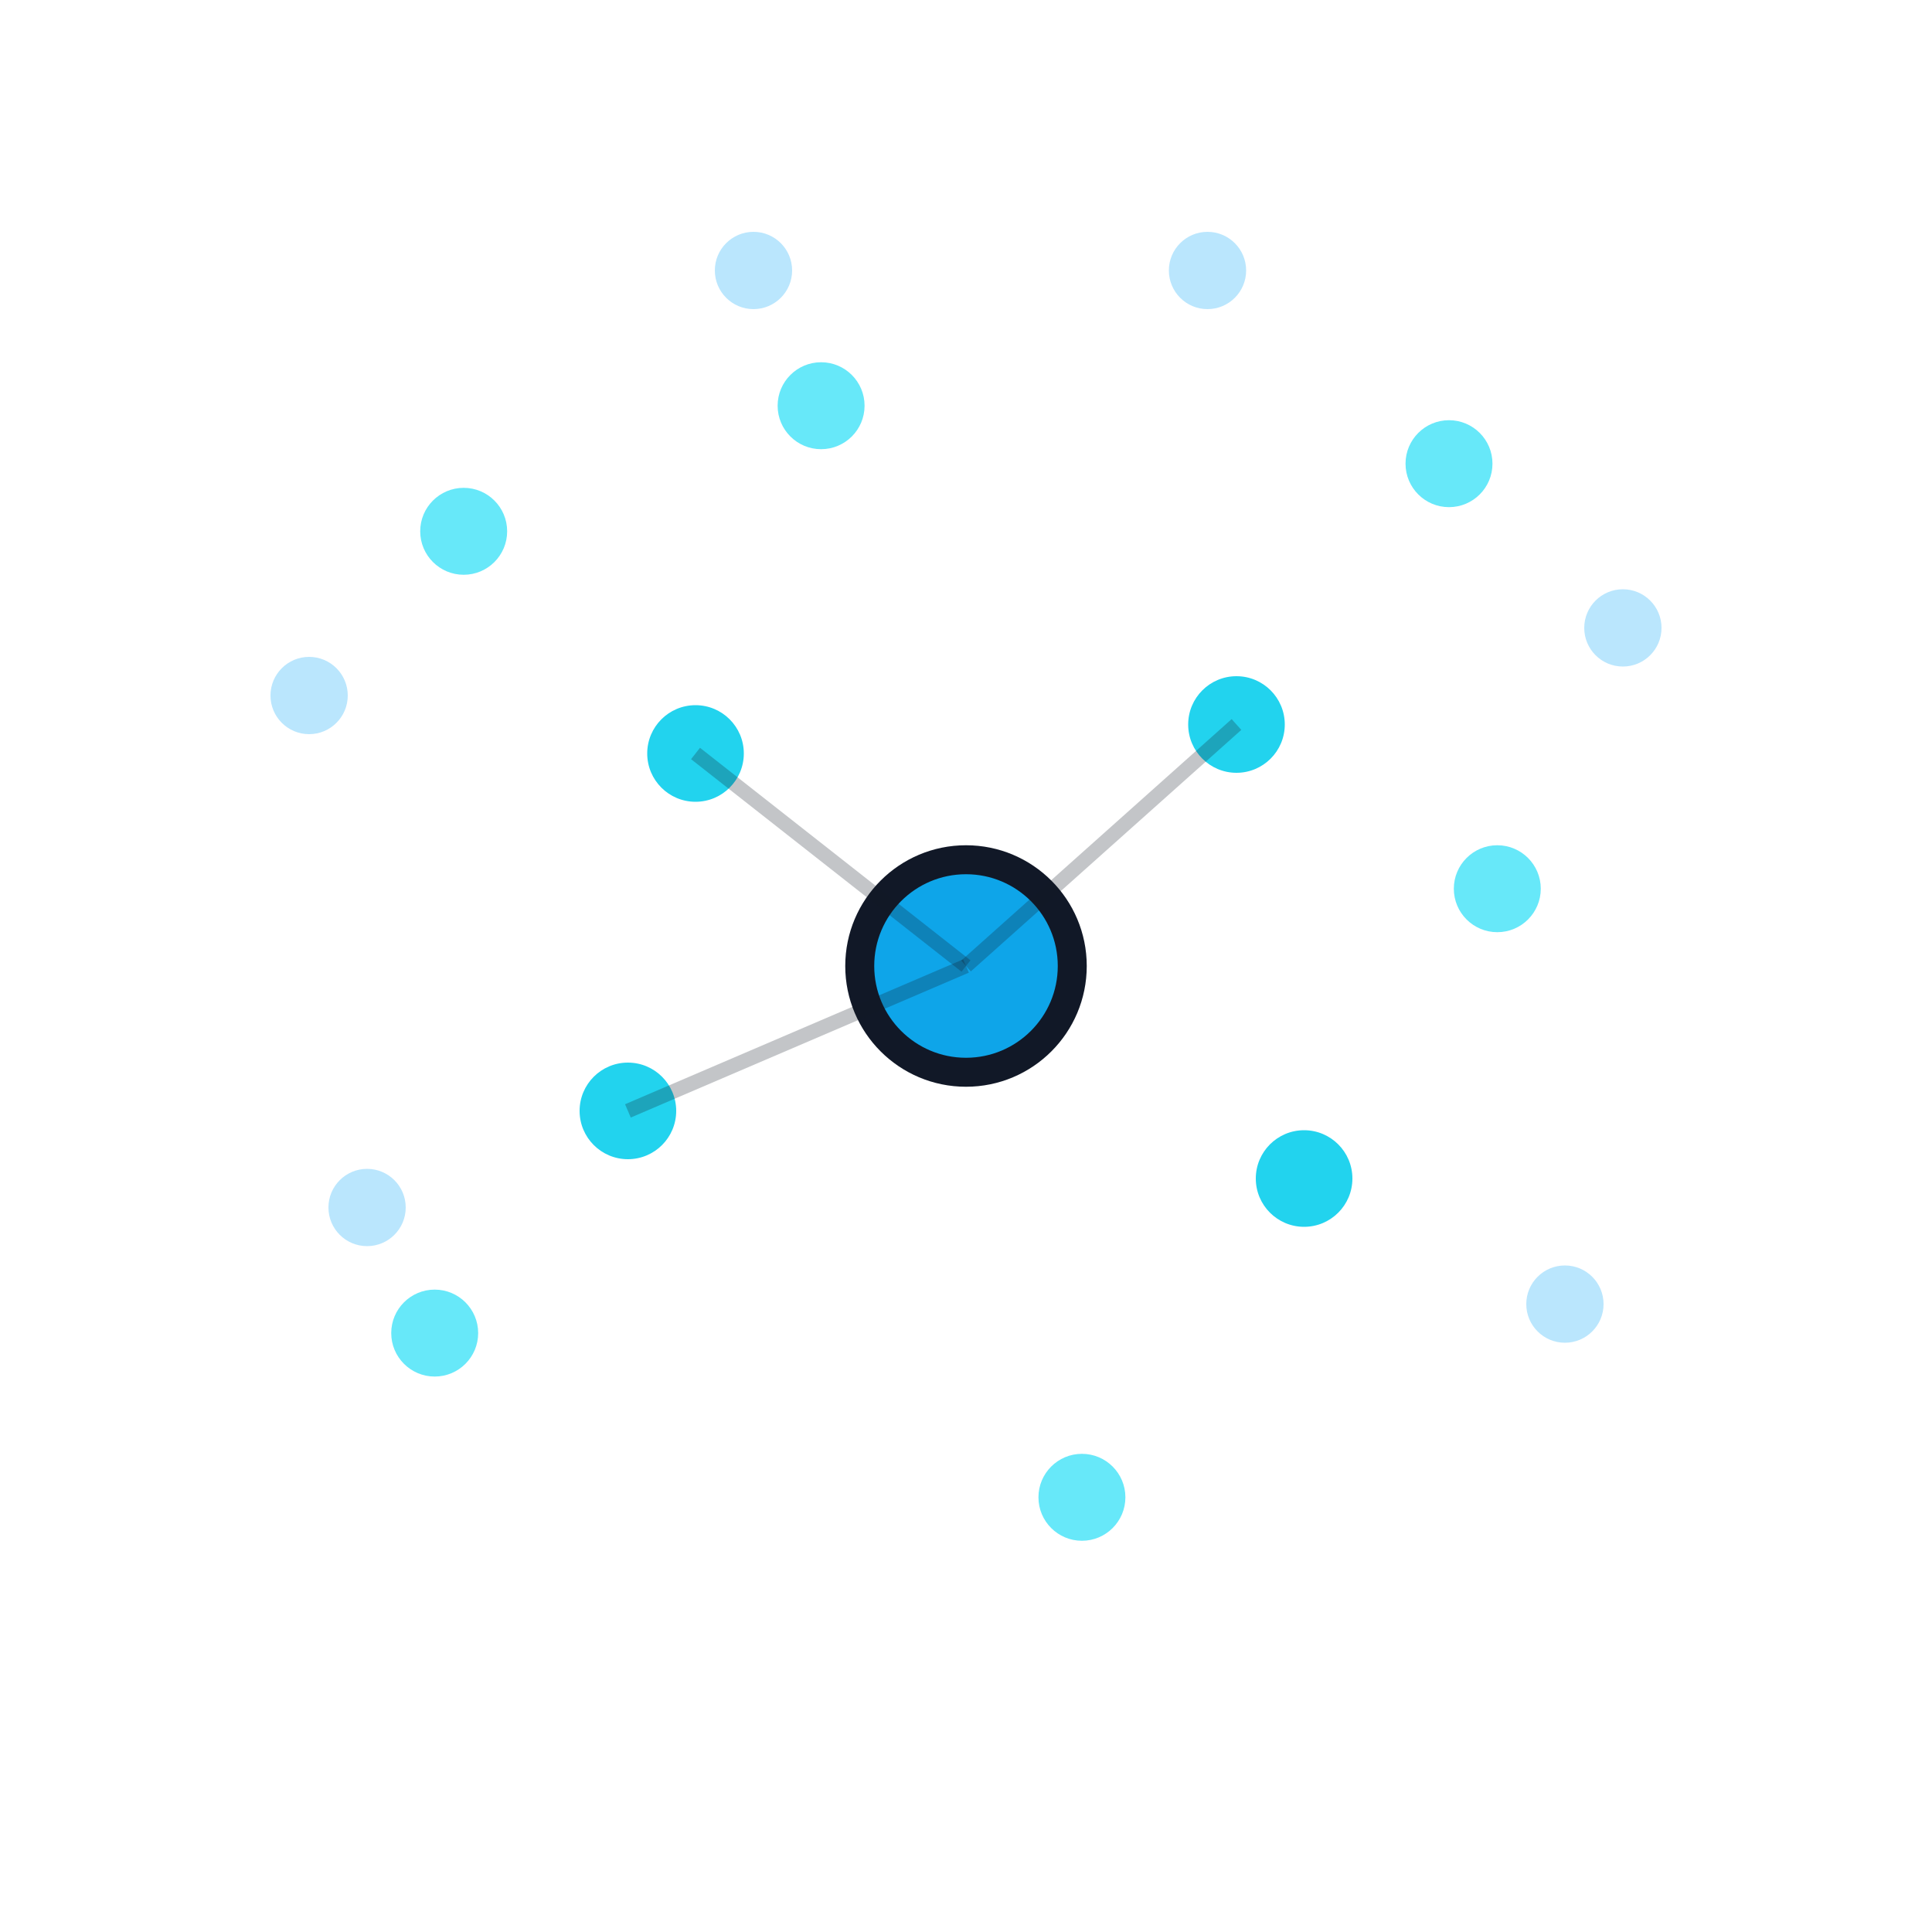
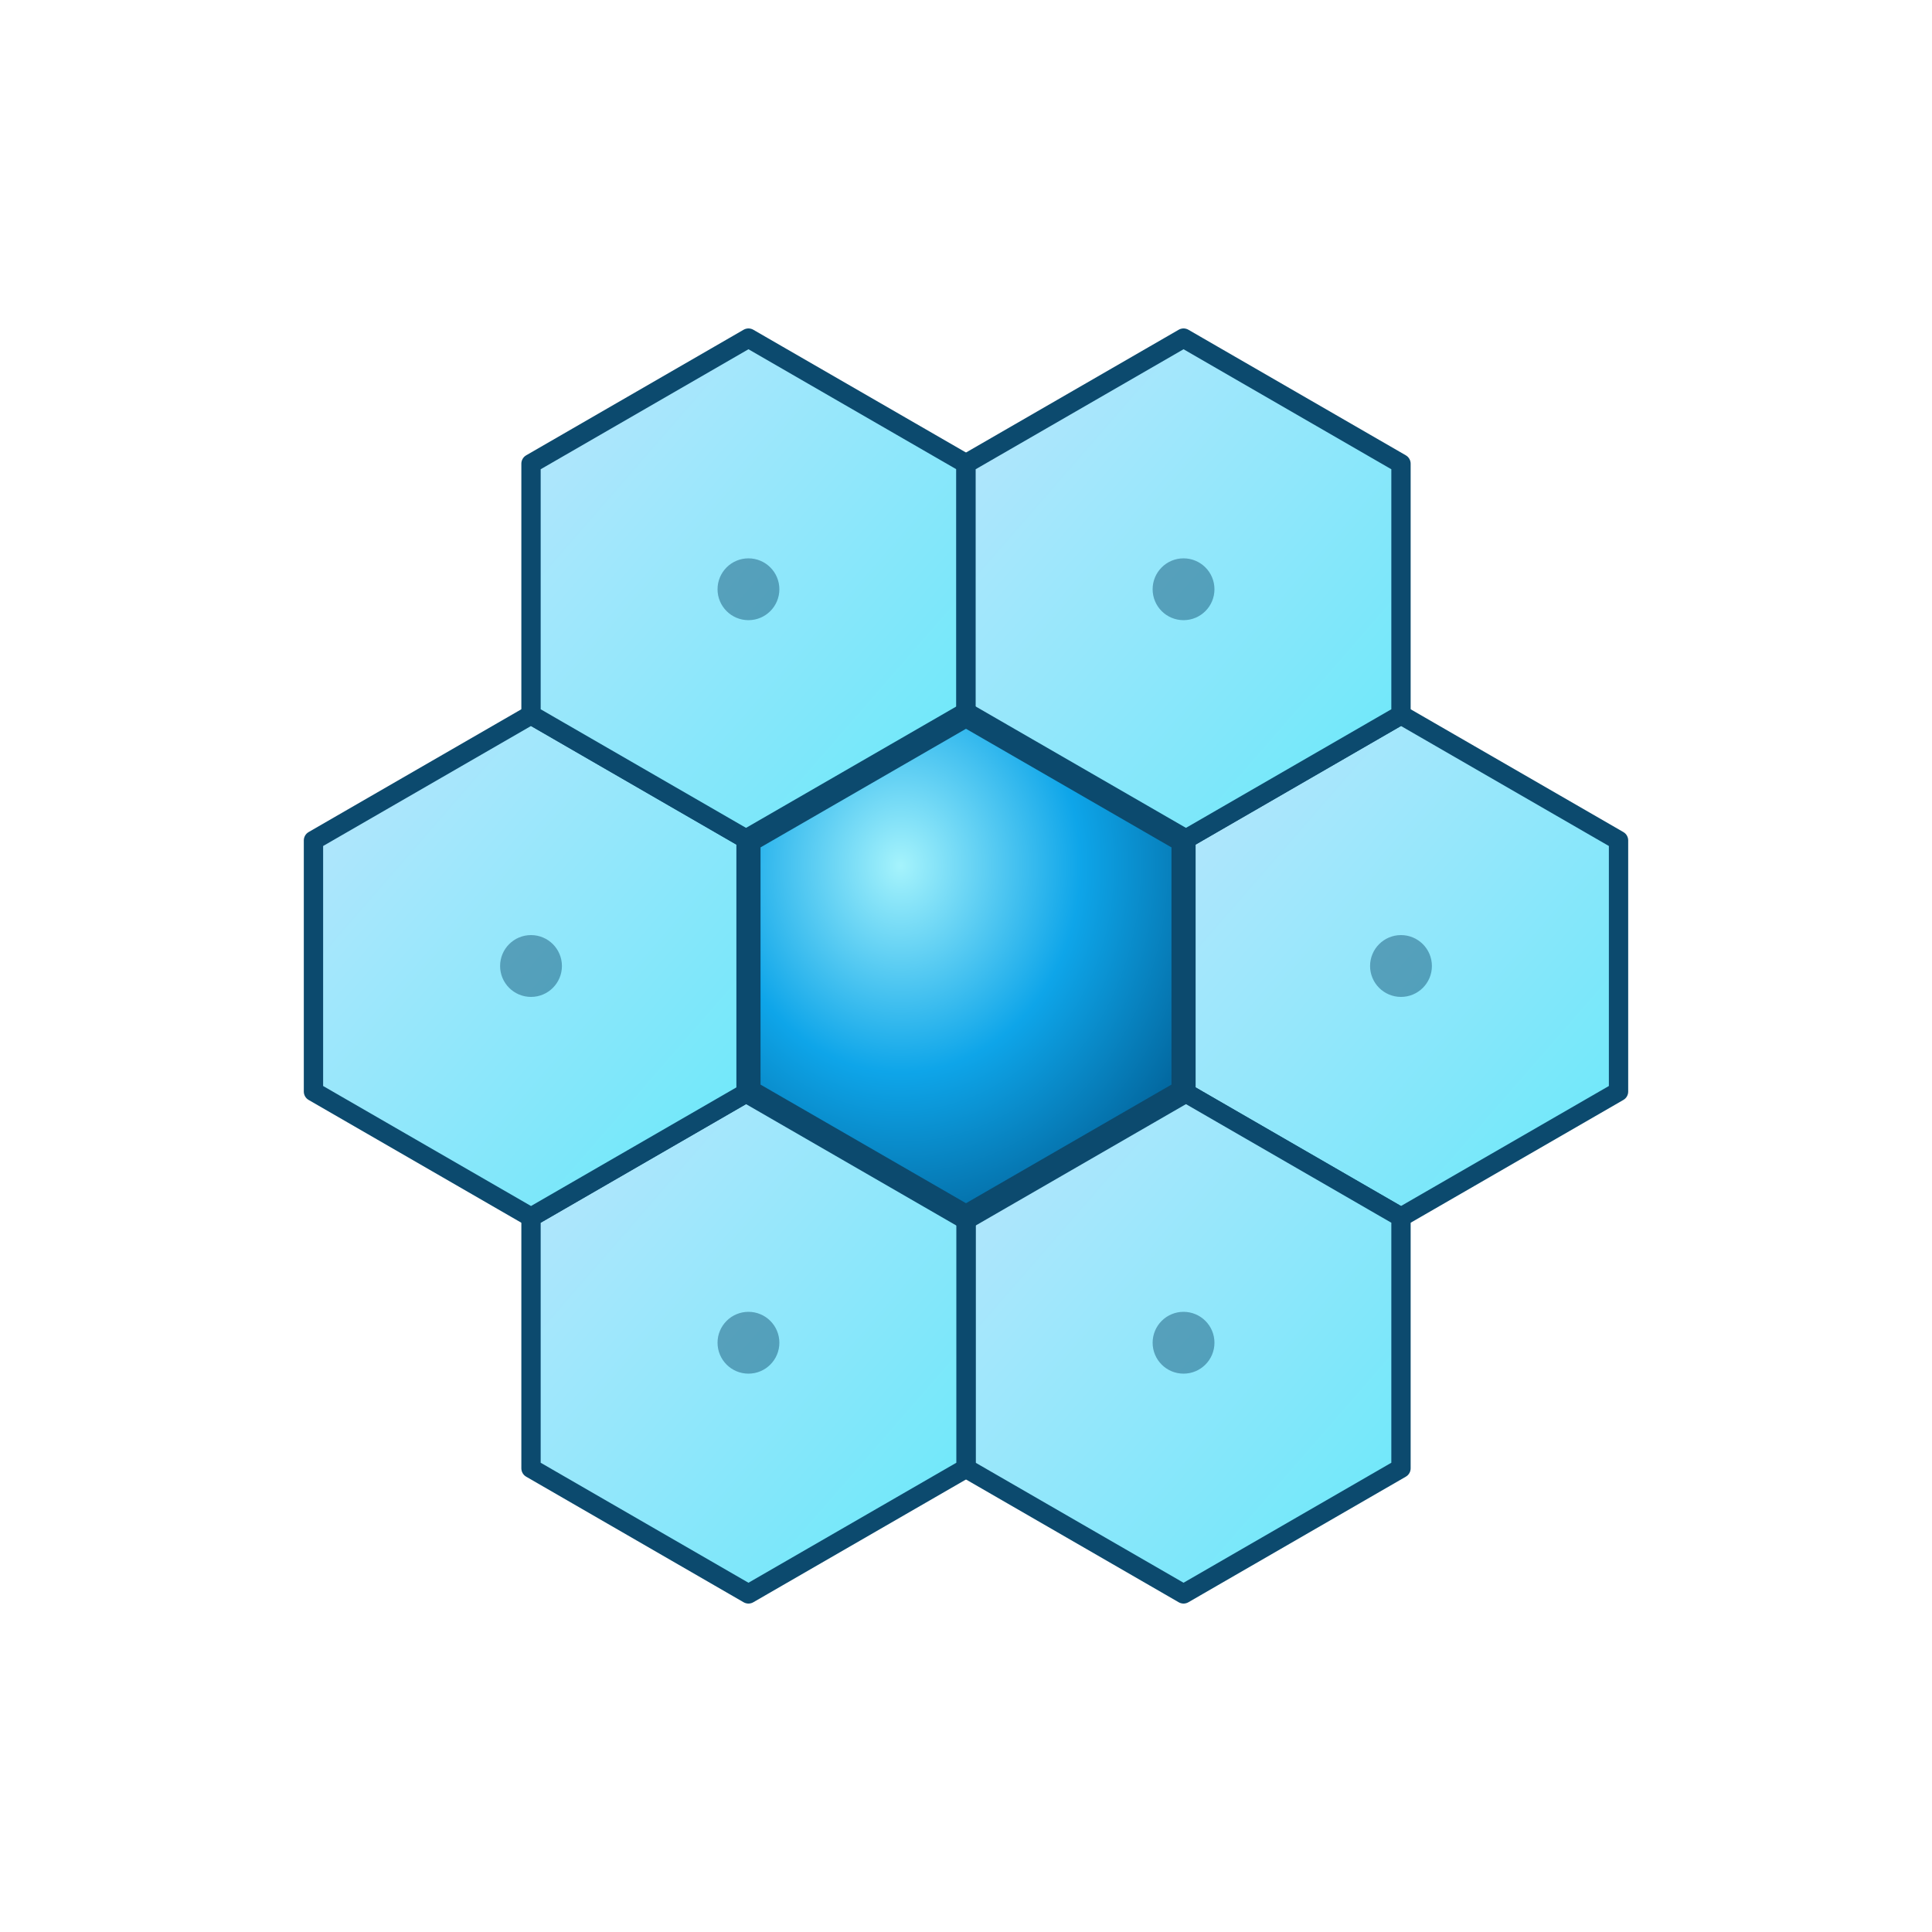
<svg xmlns="http://www.w3.org/2000/svg" width="200" height="200" viewBox="0 0 200 200" aria-labelledby="title desc" role="img">
-   <circle cx="100" cy="100" r="11" fill="#0EA5E9" stroke="#111827" stroke-width="3" />
-   <circle cx="72" cy="78" r="5" fill="#22D3EE" />
-   <circle cx="128" cy="75" r="5" fill="#22D3EE" />
-   <circle cx="65" cy="115" r="5" fill="#22D3EE" />
-   <circle cx="135" cy="122" r="5" fill="#22D3EE" />
-   <circle cx="48" cy="55" r="4.5" fill="#67E8F9" />
-   <circle cx="85" cy="42" r="4.5" fill="#67E8F9" />
-   <circle cx="150" cy="48" r="4.5" fill="#67E8F9" />
-   <circle cx="155" cy="92" r="4.5" fill="#67E8F9" />
-   <circle cx="45" cy="138" r="4.5" fill="#67E8F9" />
-   <circle cx="112" cy="155" r="4.5" fill="#67E8F9" />
-   <circle cx="32" cy="72" r="4" fill="#BAE6FD" />
-   <circle cx="168" cy="65" r="4" fill="#BAE6FD" />
-   <circle cx="38" cy="125" r="4" fill="#BAE6FD" />
-   <circle cx="162" cy="135" r="4" fill="#BAE6FD" />
-   <circle cx="78" cy="28" r="4" fill="#BAE6FD" />
-   <circle cx="125" cy="28" r="4" fill="#BAE6FD" />
-   <line x1="72" y1="78" x2="100" y2="100" stroke="#111827" stroke-width="1.5" stroke-opacity="0.25" />
-   <line x1="128" y1="75" x2="100" y2="100" stroke="#111827" stroke-width="1.5" stroke-opacity="0.25" />
-   <line x1="65" y1="115" x2="100" y2="100" stroke="#111827" stroke-width="1.5" stroke-opacity="0.25" />
+   <defs>
+     <radialGradient id="core" cx="35%" cy="30%" r="75%">
+       <stop offset="0%" stop-color="#A5F3FC" />
+       <stop offset="55%" stop-color="#0EA5E9" />
+       <stop offset="100%" stop-color="#0369A1" />
+     </radialGradient>
+     <linearGradient id="cell" x1="0%" y1="0%" x2="100%" y2="100%">
+       <stop offset="0%" stop-color="#BAE6FD" />
+       <stop offset="100%" stop-color="#67E8F9" />
+     </linearGradient>
+   </defs>
+   <g fill="url(#cell)" stroke="#0C4A6E" stroke-width="2" stroke-linejoin="round">
+     <polygon points="145.03,74.00 167.55,87.00 167.55,113.00 145.03,126.00 122.52,113.00 122.52,87.00" />
+     <polygon points="122.52,113.00 145.03,126.00 145.03,152.00 122.52,165.00 100.00,152.00 100.00,126.00" />
+     <polygon points="77.48,113.00 100.00,126.00 100.00,152.00 77.48,165.00 54.97,152.00 54.97,126.00" />
+     <polygon points="54.97,74.00 77.48,87.00 77.48,113.00 54.97,126.00 32.45,113.00 32.45,87.00" />
+     <polygon points="77.48,35.00 100.00,48.00 100.00,74.00 77.48,87.00 54.97,74.00 54.97,48.00" />
+     <polygon points="122.52,35.00 145.03,48.00 145.03,74.00 122.52,87.00 100.00,74.00 100.00,48.00" />
+   </g>
+   <g fill="#0C4A6E" fill-opacity="0.45">
+     <circle cx="145.03" cy="100.00" r="3.2" />
+     <circle cx="122.52" cy="139.00" r="3.2" />
+     <circle cx="77.48" cy="139.00" r="3.2" />
+     <circle cx="54.97" cy="100.00" r="3.2" />
+     <circle cx="77.48" cy="61.00" r="3.2" />
+     <circle cx="122.52" cy="61.00" r="3.2" />
+   </g>
+   <polygon points="100.00,74.00 122.52,87.00 122.52,113.00 100.00,126.00 77.48,113.00 77.48,87.00" fill="url(#core)" stroke="#0C4A6E" stroke-width="2.5" stroke-linejoin="round" />
</svg>
